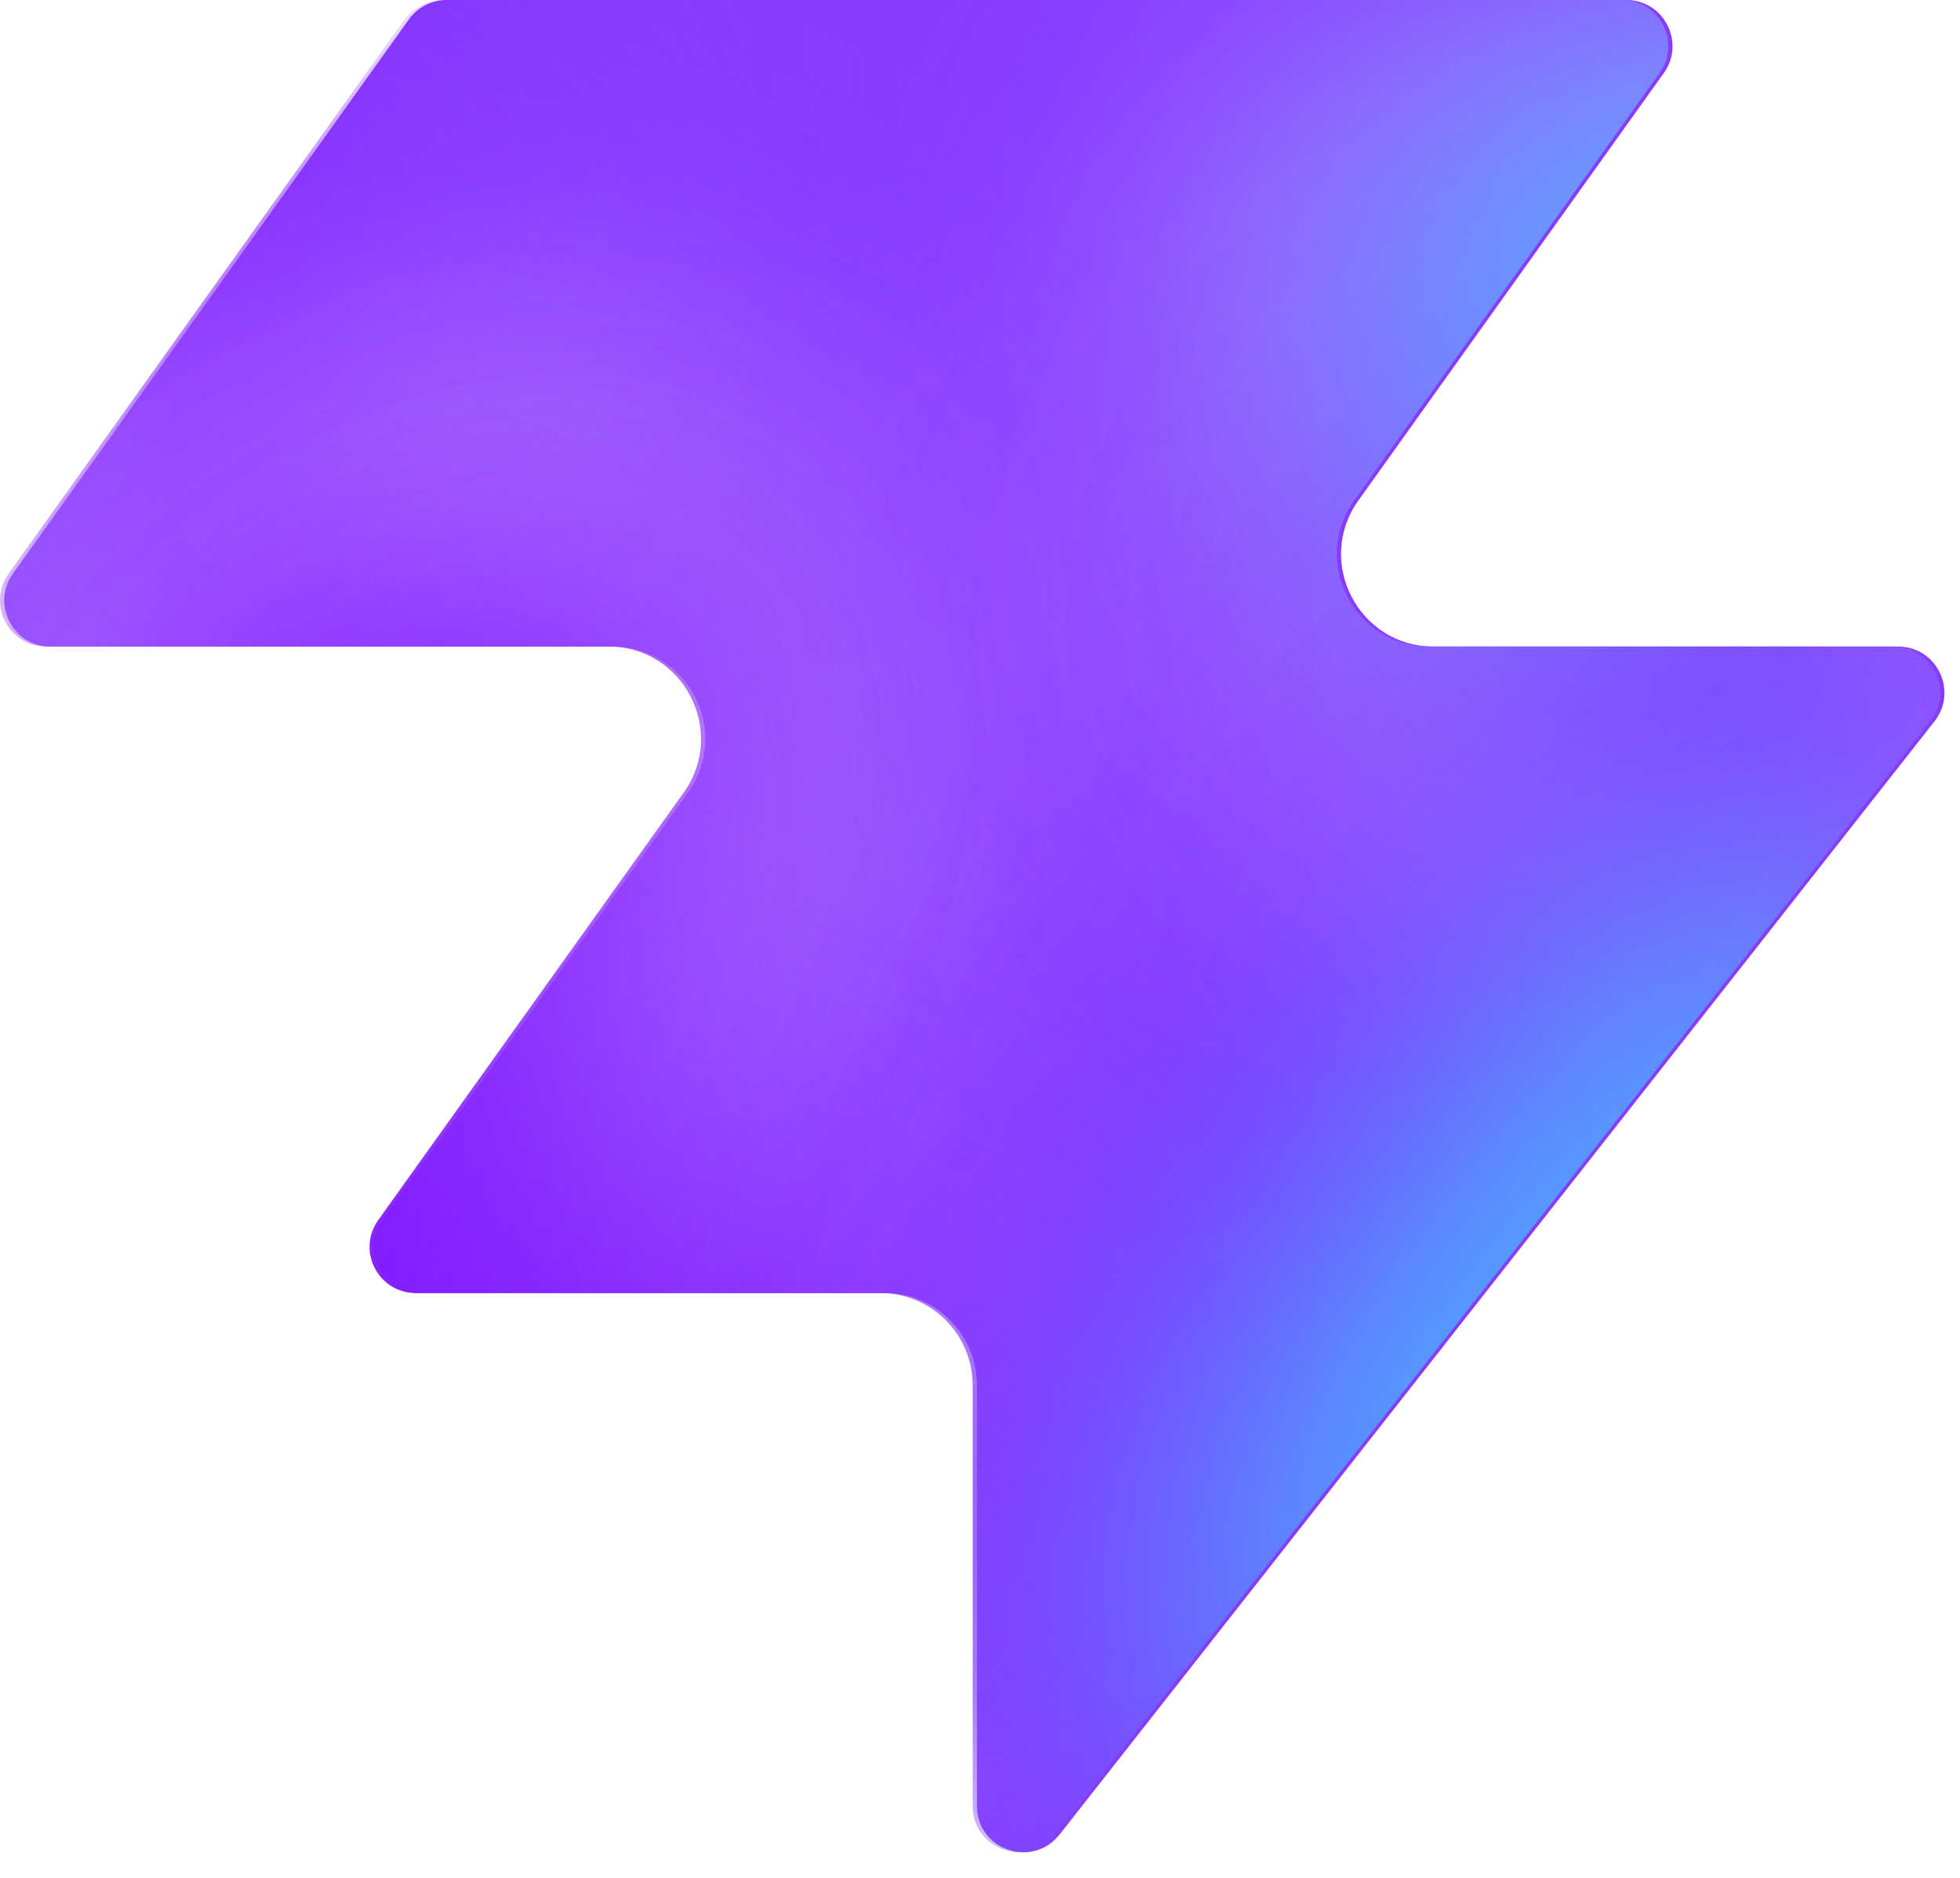
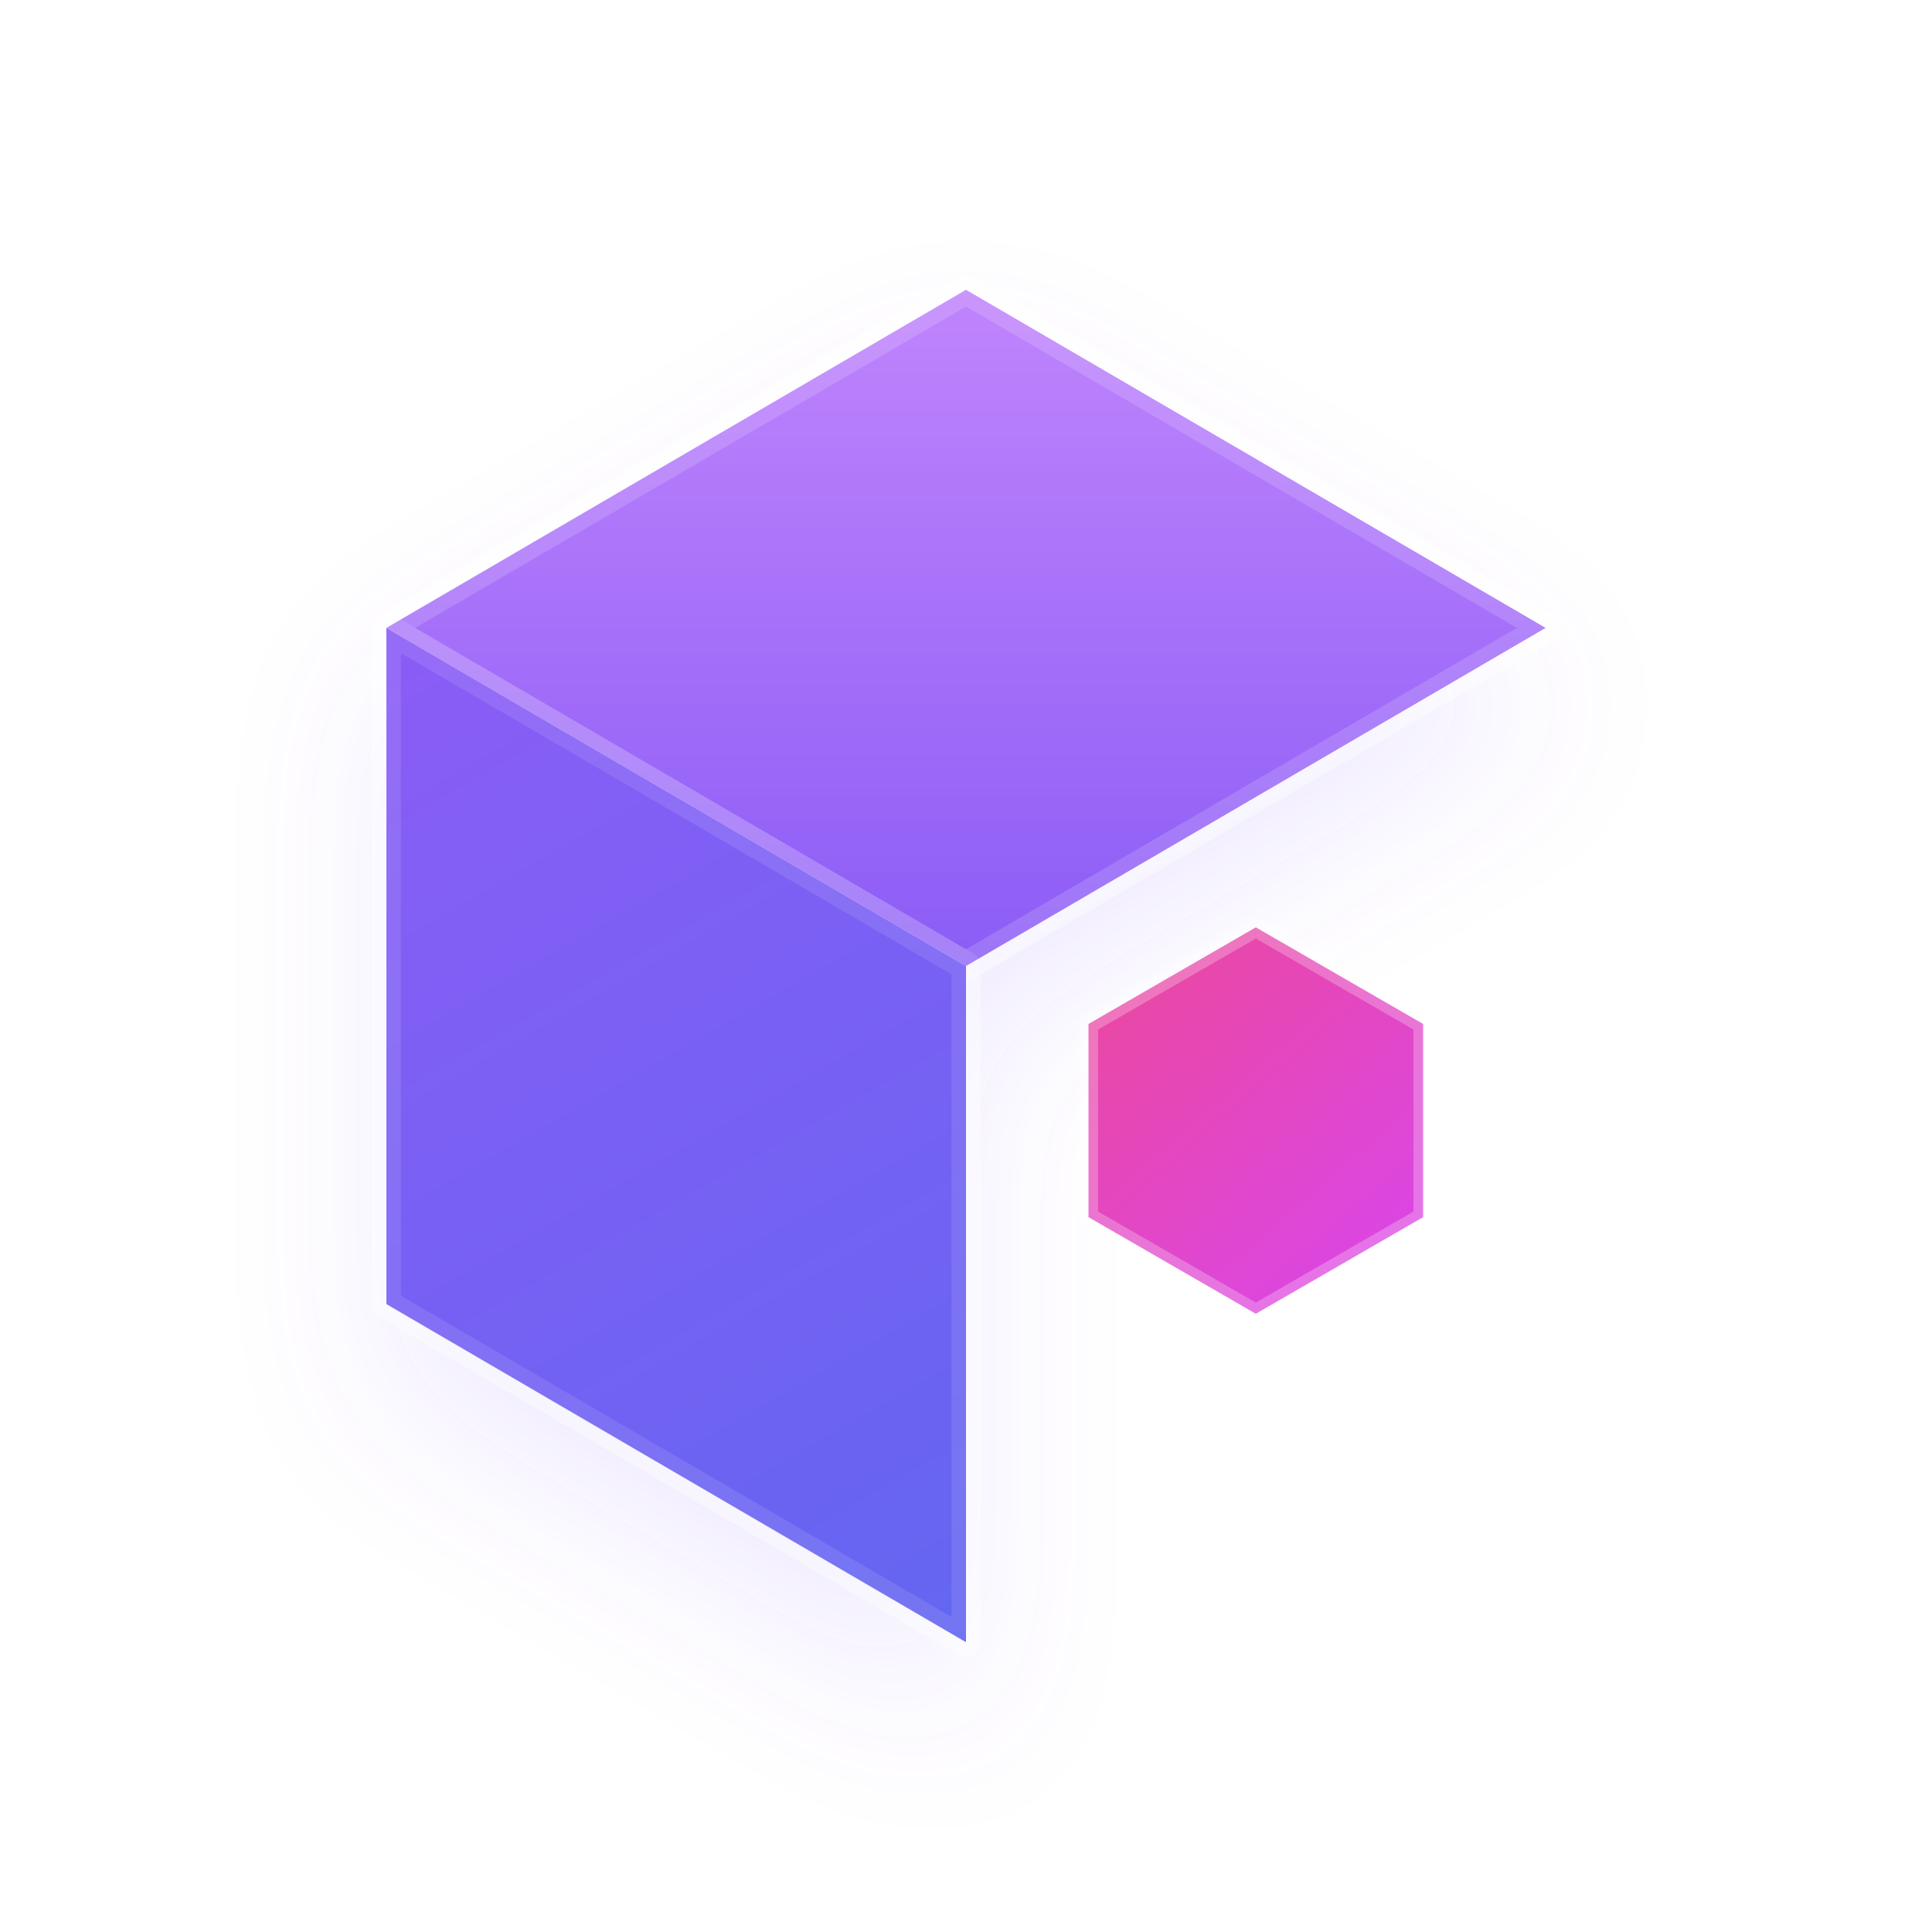
- <svg xmlns="http://www.w3.org/2000/svg" width="48" height="46" fill="none" viewBox="0 0 48 46">
-   <path fill="#863bff" d="M25.946 44.938c-.664.845-2.021.375-2.021-.698V33.937a2.26 2.26 0 0 0-2.262-2.262H10.287c-.92 0-1.456-1.04-.92-1.788l7.48-10.471c1.07-1.497 0-3.578-1.842-3.578H1.237c-.92 0-1.456-1.04-.92-1.788L10.013.474c.214-.297.556-.474.92-.474h28.894c.92 0 1.456 1.04.92 1.788l-7.48 10.471c-1.07 1.498 0 3.579 1.842 3.579h11.377c.943 0 1.473 1.088.89 1.83L25.947 44.94z" style="fill:#863bff;fill:color(display-p3 .525 .23 1);fill-opacity:1" />
-   <mask id="a" width="48" height="46" x="0" y="0" maskUnits="userSpaceOnUse" style="mask-type:alpha">
-     <path fill="#000" d="M25.842 44.938c-.664.844-2.021.375-2.021-.698V33.937a2.26 2.26 0 0 0-2.262-2.262H10.183c-.92 0-1.456-1.04-.92-1.788l7.48-10.471c1.07-1.498 0-3.579-1.842-3.579H1.133c-.92 0-1.456-1.04-.92-1.787L9.91.473c.214-.297.556-.474.92-.474h28.894c.92 0 1.456 1.04.92 1.788l-7.48 10.471c-1.07 1.498 0 3.578 1.842 3.578h11.377c.943 0 1.473 1.088.89 1.832L25.843 44.94z" style="fill:#000;fill-opacity:1" />
-   </mask>
-   <g mask="url(#a)">
-     <g filter="url(#b)">
-       <ellipse cx="5.508" cy="14.704" fill="#ede6ff" rx="5.508" ry="14.704" style="fill:#ede6ff;fill:color(display-p3 .927 .903 1);fill-opacity:1" transform="matrix(.00324 1 1 -.00324 -4.47 31.516)" />
-     </g>
-     <g filter="url(#c)">
-       <ellipse cx="10.399" cy="29.851" fill="#ede6ff" rx="10.399" ry="29.851" style="fill:#ede6ff;fill:color(display-p3 .927 .903 1);fill-opacity:1" transform="matrix(.00324 1 1 -.00324 -39.328 7.883)" />
-     </g>
-     <g filter="url(#d)">
-       <ellipse cx="5.508" cy="30.487" fill="#7e14ff" rx="5.508" ry="30.487" style="fill:#7e14ff;fill:color(display-p3 .492 .077 1);fill-opacity:1" transform="rotate(89.814 -25.913 -14.639)scale(1 -1)" />
-     </g>
-     <g filter="url(#e)">
-       <ellipse cx="5.508" cy="30.599" fill="#7e14ff" rx="5.508" ry="30.599" style="fill:#7e14ff;fill:color(display-p3 .492 .077 1);fill-opacity:1" transform="rotate(89.814 -32.644 -3.334)scale(1 -1)" />
-     </g>
-     <g filter="url(#f)">
-       <ellipse cx="5.508" cy="30.599" fill="#7e14ff" rx="5.508" ry="30.599" style="fill:#7e14ff;fill:color(display-p3 .492 .077 1);fill-opacity:1" transform="matrix(.00324 1 1 -.00324 -34.34 30.47)" />
-     </g>
-     <g filter="url(#g)">
-       <ellipse cx="14.072" cy="22.078" fill="#ede6ff" rx="14.072" ry="22.078" style="fill:#ede6ff;fill:color(display-p3 .927 .903 1);fill-opacity:1" transform="rotate(93.35 24.506 48.493)scale(-1 1)" />
-     </g>
-     <g filter="url(#h)">
-       <ellipse cx="3.47" cy="21.501" fill="#7e14ff" rx="3.47" ry="21.501" style="fill:#7e14ff;fill:color(display-p3 .492 .077 1);fill-opacity:1" transform="rotate(89.009 28.708 47.59)scale(-1 1)" />
-     </g>
-     <g filter="url(#i)">
-       <ellipse cx="3.47" cy="21.501" fill="#7e14ff" rx="3.47" ry="21.501" style="fill:#7e14ff;fill:color(display-p3 .492 .077 1);fill-opacity:1" transform="rotate(89.009 28.708 47.59)scale(-1 1)" />
-     </g>
-     <g filter="url(#j)">
-       <ellipse cx=".387" cy="8.972" fill="#7e14ff" rx="4.407" ry="29.108" style="fill:#7e14ff;fill:color(display-p3 .492 .077 1);fill-opacity:1" transform="rotate(39.51 .387 8.972)" />
-     </g>
-     <g filter="url(#k)">
-       <ellipse cx="47.523" cy="-6.092" fill="#7e14ff" rx="4.407" ry="29.108" style="fill:#7e14ff;fill:color(display-p3 .492 .077 1);fill-opacity:1" transform="rotate(37.892 47.523 -6.092)" />
-     </g>
-     <g filter="url(#l)">
-       <ellipse cx="41.412" cy="6.333" fill="#47bfff" rx="5.971" ry="9.665" style="fill:#47bfff;fill:color(display-p3 .28 .748 1);fill-opacity:1" transform="rotate(37.892 41.412 6.333)" />
-     </g>
-     <g filter="url(#m)">
-       <ellipse cx="-1.879" cy="38.332" fill="#7e14ff" rx="4.407" ry="29.108" style="fill:#7e14ff;fill:color(display-p3 .492 .077 1);fill-opacity:1" transform="rotate(37.892 -1.88 38.332)" />
-     </g>
-     <g filter="url(#n)">
-       <ellipse cx="-1.879" cy="38.332" fill="#7e14ff" rx="4.407" ry="29.108" style="fill:#7e14ff;fill:color(display-p3 .492 .077 1);fill-opacity:1" transform="rotate(37.892 -1.88 38.332)" />
-     </g>
-     <g filter="url(#o)">
-       <ellipse cx="35.651" cy="29.907" fill="#7e14ff" rx="4.407" ry="29.108" style="fill:#7e14ff;fill:color(display-p3 .492 .077 1);fill-opacity:1" transform="rotate(37.892 35.651 29.907)" />
-     </g>
-     <g filter="url(#p)">
-       <ellipse cx="38.418" cy="32.4" fill="#47bfff" rx="5.971" ry="15.297" style="fill:#47bfff;fill:color(display-p3 .28 .748 1);fill-opacity:1" transform="rotate(37.892 38.418 32.4)" />
-     </g>
-   </g>
+ <svg xmlns="http://www.w3.org/2000/svg" viewBox="0 0 100 100" fill="none">
  <defs>
-     <filter id="b" width="60.045" height="41.654" x="-19.77" y="16.149" color-interpolation-filters="sRGB" filterUnits="userSpaceOnUse">
-       <feFlood flood-opacity="0" result="BackgroundImageFix" />
-       <feBlend in="SourceGraphic" in2="BackgroundImageFix" result="shape" />
-       <feGaussianBlur result="effect1_foregroundBlur_2002_17158" stdDeviation="7.659" />
-     </filter>
-     <filter id="c" width="90.34" height="51.437" x="-54.613" y="-7.533" color-interpolation-filters="sRGB" filterUnits="userSpaceOnUse">
-       <feFlood flood-opacity="0" result="BackgroundImageFix" />
-       <feBlend in="SourceGraphic" in2="BackgroundImageFix" result="shape" />
-       <feGaussianBlur result="effect1_foregroundBlur_2002_17158" stdDeviation="7.659" />
-     </filter>
-     <filter id="d" width="79.355" height="29.4" x="-49.64" y="2.03" color-interpolation-filters="sRGB" filterUnits="userSpaceOnUse">
-       <feFlood flood-opacity="0" result="BackgroundImageFix" />
-       <feBlend in="SourceGraphic" in2="BackgroundImageFix" result="shape" />
-       <feGaussianBlur result="effect1_foregroundBlur_2002_17158" stdDeviation="4.596" />
-     </filter>
-     <filter id="e" width="79.579" height="29.4" x="-45.045" y="20.029" color-interpolation-filters="sRGB" filterUnits="userSpaceOnUse">
-       <feFlood flood-opacity="0" result="BackgroundImageFix" />
-       <feBlend in="SourceGraphic" in2="BackgroundImageFix" result="shape" />
-       <feGaussianBlur result="effect1_foregroundBlur_2002_17158" stdDeviation="4.596" />
-     </filter>
-     <filter id="f" width="79.579" height="29.4" x="-43.513" y="21.178" color-interpolation-filters="sRGB" filterUnits="userSpaceOnUse">
-       <feFlood flood-opacity="0" result="BackgroundImageFix" />
-       <feBlend in="SourceGraphic" in2="BackgroundImageFix" result="shape" />
-       <feGaussianBlur result="effect1_foregroundBlur_2002_17158" stdDeviation="4.596" />
-     </filter>
-     <filter id="g" width="74.749" height="58.852" x="15.756" y="-17.901" color-interpolation-filters="sRGB" filterUnits="userSpaceOnUse">
-       <feFlood flood-opacity="0" result="BackgroundImageFix" />
-       <feBlend in="SourceGraphic" in2="BackgroundImageFix" result="shape" />
-       <feGaussianBlur result="effect1_foregroundBlur_2002_17158" stdDeviation="7.659" />
-     </filter>
-     <filter id="h" width="61.377" height="25.362" x="23.548" y="2.284" color-interpolation-filters="sRGB" filterUnits="userSpaceOnUse">
-       <feFlood flood-opacity="0" result="BackgroundImageFix" />
-       <feBlend in="SourceGraphic" in2="BackgroundImageFix" result="shape" />
-       <feGaussianBlur result="effect1_foregroundBlur_2002_17158" stdDeviation="4.596" />
-     </filter>
-     <filter id="i" width="61.377" height="25.362" x="23.548" y="2.284" color-interpolation-filters="sRGB" filterUnits="userSpaceOnUse">
-       <feFlood flood-opacity="0" result="BackgroundImageFix" />
-       <feBlend in="SourceGraphic" in2="BackgroundImageFix" result="shape" />
-       <feGaussianBlur result="effect1_foregroundBlur_2002_17158" stdDeviation="4.596" />
-     </filter>
-     <filter id="j" width="56.045" height="63.649" x="-27.636" y="-22.853" color-interpolation-filters="sRGB" filterUnits="userSpaceOnUse">
-       <feFlood flood-opacity="0" result="BackgroundImageFix" />
-       <feBlend in="SourceGraphic" in2="BackgroundImageFix" result="shape" />
-       <feGaussianBlur result="effect1_foregroundBlur_2002_17158" stdDeviation="4.596" />
-     </filter>
-     <filter id="k" width="54.814" height="64.646" x="20.116" y="-38.415" color-interpolation-filters="sRGB" filterUnits="userSpaceOnUse">
-       <feFlood flood-opacity="0" result="BackgroundImageFix" />
-       <feBlend in="SourceGraphic" in2="BackgroundImageFix" result="shape" />
-       <feGaussianBlur result="effect1_foregroundBlur_2002_17158" stdDeviation="4.596" />
-     </filter>
-     <filter id="l" width="33.541" height="35.313" x="24.641" y="-11.323" color-interpolation-filters="sRGB" filterUnits="userSpaceOnUse">
-       <feFlood flood-opacity="0" result="BackgroundImageFix" />
-       <feBlend in="SourceGraphic" in2="BackgroundImageFix" result="shape" />
-       <feGaussianBlur result="effect1_foregroundBlur_2002_17158" stdDeviation="4.596" />
-     </filter>
-     <filter id="m" width="54.814" height="64.646" x="-29.286" y="6.009" color-interpolation-filters="sRGB" filterUnits="userSpaceOnUse">
-       <feFlood flood-opacity="0" result="BackgroundImageFix" />
-       <feBlend in="SourceGraphic" in2="BackgroundImageFix" result="shape" />
-       <feGaussianBlur result="effect1_foregroundBlur_2002_17158" stdDeviation="4.596" />
-     </filter>
-     <filter id="n" width="54.814" height="64.646" x="-29.286" y="6.009" color-interpolation-filters="sRGB" filterUnits="userSpaceOnUse">
-       <feFlood flood-opacity="0" result="BackgroundImageFix" />
-       <feBlend in="SourceGraphic" in2="BackgroundImageFix" result="shape" />
-       <feGaussianBlur result="effect1_foregroundBlur_2002_17158" stdDeviation="4.596" />
-     </filter>
-     <filter id="o" width="54.814" height="64.646" x="8.244" y="-2.416" color-interpolation-filters="sRGB" filterUnits="userSpaceOnUse">
-       <feFlood flood-opacity="0" result="BackgroundImageFix" />
-       <feBlend in="SourceGraphic" in2="BackgroundImageFix" result="shape" />
-       <feGaussianBlur result="effect1_foregroundBlur_2002_17158" stdDeviation="4.596" />
-     </filter>
-     <filter id="p" width="39.409" height="43.623" x="18.713" y="10.588" color-interpolation-filters="sRGB" filterUnits="userSpaceOnUse">
-       <feFlood flood-opacity="0" result="BackgroundImageFix" />
-       <feBlend in="SourceGraphic" in2="BackgroundImageFix" result="shape" />
-       <feGaussianBlur result="effect1_foregroundBlur_2002_17158" stdDeviation="4.596" />
+     <linearGradient id="purpleTopGradient" x1="50" y1="15" x2="50" y2="50" gradientUnits="userSpaceOnUse">
+       <stop offset="0%" stop-color="#c084fc" />
+       <stop offset="100%" stop-color="#8b5cf6" />
+     </linearGradient>
+     <linearGradient id="purpleLeftGradient" x1="20" y1="32.5" x2="50" y2="85" gradientUnits="userSpaceOnUse">
+       <stop offset="0%" stop-color="#8b5cf6" />
+       <stop offset="100%" stop-color="#6366f1" />
+     </linearGradient>
+     <linearGradient id="purpleCoreGradient" x1="56.34" y1="48" x2="73.66" y2="68" gradientUnits="userSpaceOnUse">
+       <stop offset="0%" stop-color="#ec4899" />
+       <stop offset="100%" stop-color="#d946ef" />
+     </linearGradient>
+     <filter id="glowFilter" x="-20%" y="-20%" width="140%" height="140%">
+       <feDropShadow dx="0" dy="4" stdDeviation="4" flood-color="rgba(139, 92, 246, 0.3)" flood-opacity="0.4" />
    </filter>
  </defs>
+   <g filter="url(#glowFilter)">
+     <path d="M50 15 L80 32.5 L50 50 L20 32.5 Z" fill="url(#purpleTopGradient)" stroke="rgba(255,255,255,0.15)" stroke-width="1.5" stroke-linejoin="round" />
+     <path d="M20 32.5 L50 50 L50 85 L20 67.5 Z" fill="url(#purpleLeftGradient)" stroke="rgba(255,255,255,0.1)" stroke-width="1.5" stroke-linejoin="round" />
+   </g>
+   <path d="M 65 48 L 73.66 53 L 73.66 63 L 65 68 L 56.34 63 L 56.34 53 Z" fill="url(#purpleCoreGradient)" stroke="rgba(255, 255, 255, 0.25)" stroke-width="1" stroke-linejoin="round" />
</svg>
